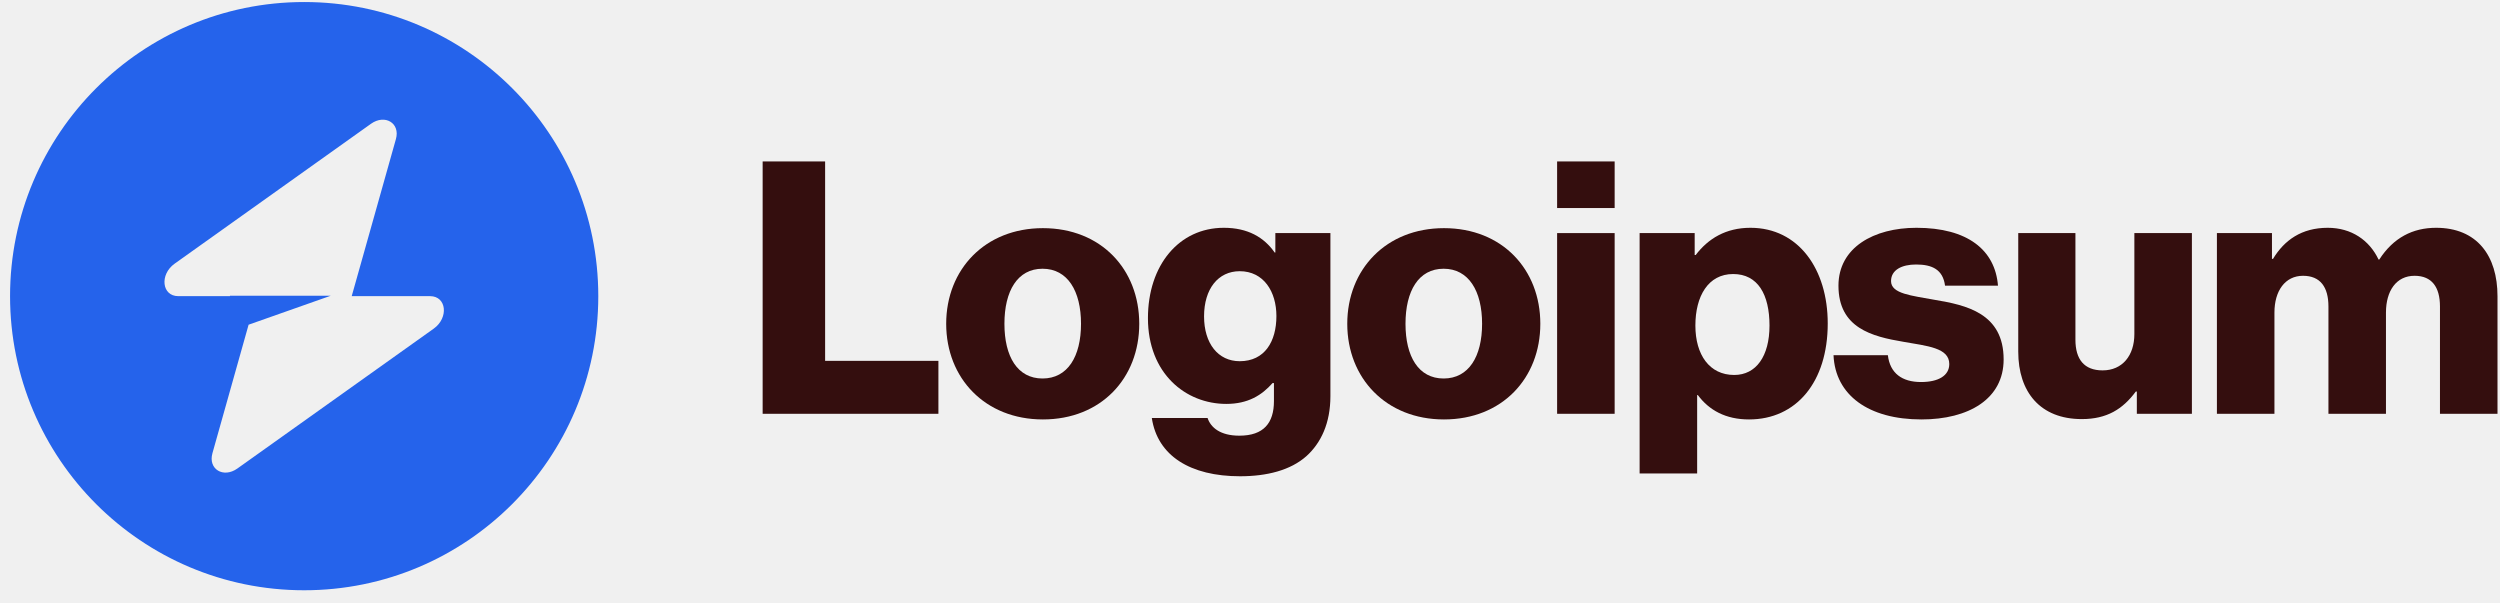
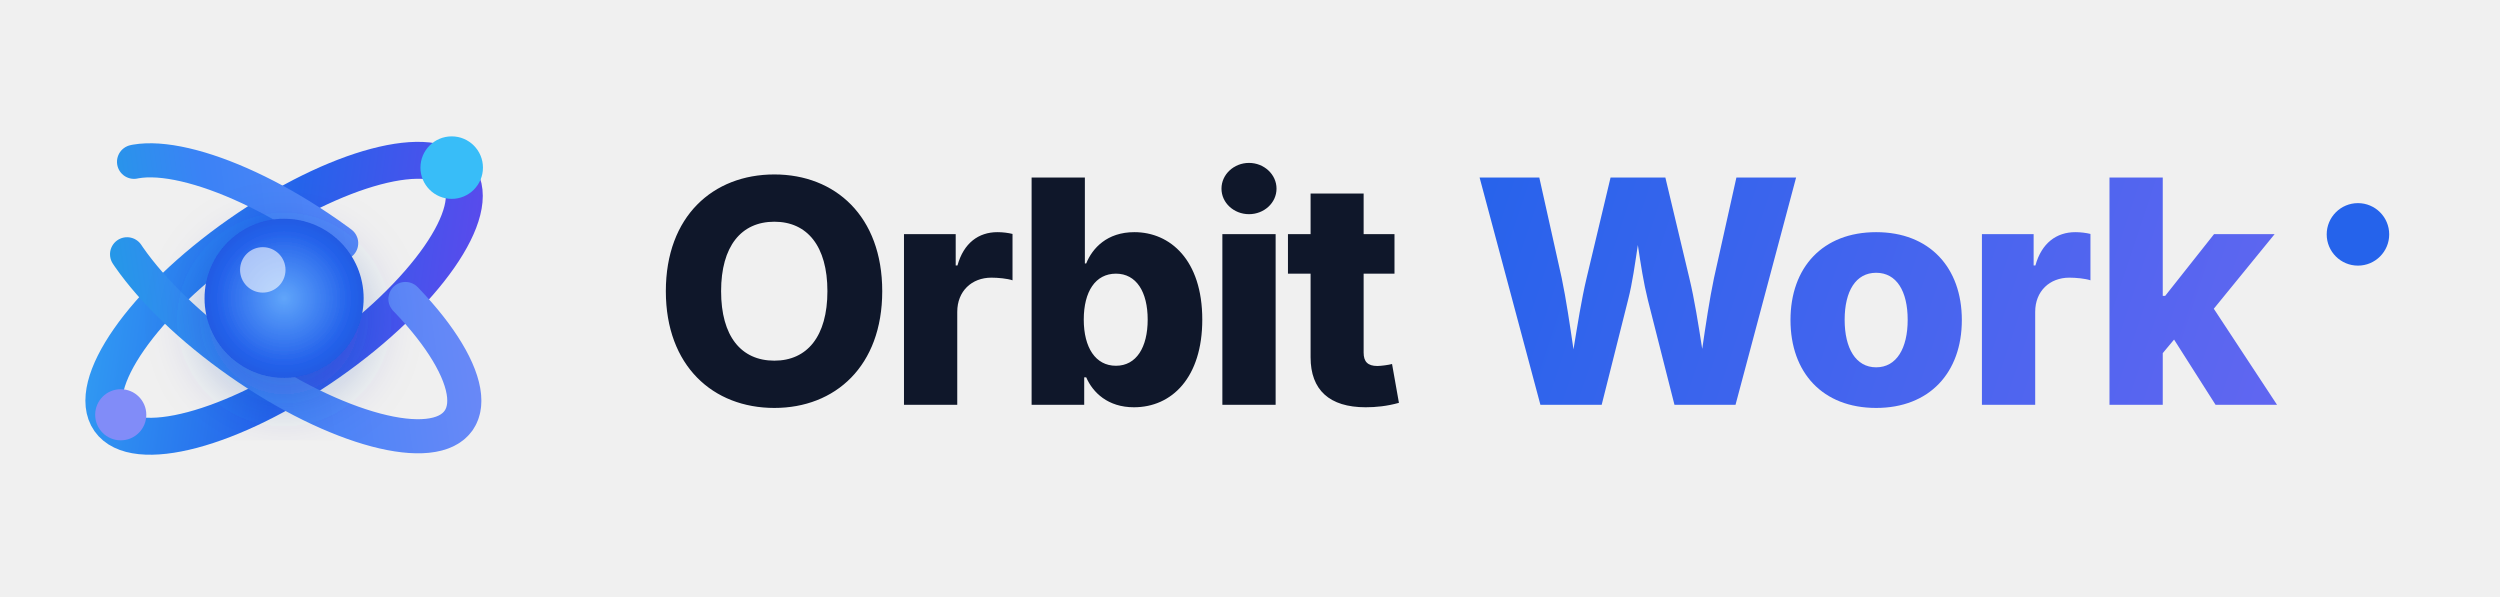
- <svg xmlns="http://www.w3.org/2000/svg" id="logo-54" width="170" height="41" viewBox="0 0 170 41" fill="none">
-   <path d="M51.86 28.138H63.812V24.538H56.108V10.978H51.86V28.138Z" class="cneutral" fill="#340E0E" />
-   <path d="M70.893 25.738C69.189 25.738 68.301 24.25 68.301 22.018C68.301 19.786 69.189 18.274 70.893 18.274C72.597 18.274 73.509 19.786 73.509 22.018C73.509 24.25 72.597 25.738 70.893 25.738ZM70.917 28.522C74.877 28.522 77.469 25.714 77.469 22.018C77.469 18.322 74.877 15.514 70.917 15.514C66.981 15.514 64.341 18.322 64.341 22.018C64.341 25.714 66.981 28.522 70.917 28.522Z" class="cneutral" fill="#340E0E" />
-   <path d="M84.324 32.386C86.148 32.386 87.756 31.978 88.836 31.018C89.82 30.13 90.468 28.786 90.468 26.938V15.85H86.724V17.17H86.676C85.956 16.138 84.852 15.49 83.22 15.49C80.172 15.49 78.06 18.034 78.06 21.634C78.06 25.402 80.628 27.466 83.388 27.466C84.876 27.466 85.812 26.866 86.532 26.05H86.628V27.274C86.628 28.762 85.932 29.626 84.276 29.626C82.98 29.626 82.332 29.074 82.116 28.426H78.324C78.708 30.994 80.94 32.386 84.324 32.386ZM84.3 24.562C82.836 24.562 81.876 23.362 81.876 21.514C81.876 19.642 82.836 18.442 84.3 18.442C85.932 18.442 86.796 19.834 86.796 21.49C86.796 23.218 86.004 24.562 84.3 24.562Z" class="cneutral" fill="#340E0E" />
-   <path d="M98.166 25.738C96.462 25.738 95.574 24.25 95.574 22.018C95.574 19.786 96.462 18.274 98.166 18.274C99.87 18.274 100.782 19.786 100.782 22.018C100.782 24.25 99.87 25.738 98.166 25.738ZM98.19 28.522C102.15 28.522 104.742 25.714 104.742 22.018C104.742 18.322 102.15 15.514 98.19 15.514C94.254 15.514 91.614 18.322 91.614 22.018C91.614 25.714 94.254 28.522 98.19 28.522Z" class="cneutral" fill="#340E0E" />
-   <path d="M105.884 28.138H109.796V15.85H105.884V28.138ZM105.884 14.146H109.796V10.978H105.884V14.146Z" class="cneutral" fill="#340E0E" />
-   <path d="M111.494 32.194H115.406V26.866H115.454C116.222 27.898 117.35 28.522 118.934 28.522C122.15 28.522 124.286 25.978 124.286 21.994C124.286 18.298 122.294 15.49 119.03 15.49C117.35 15.49 116.15 16.234 115.31 17.338H115.238V15.85H111.494V32.194ZM117.926 25.498C116.246 25.498 115.286 24.13 115.286 22.138C115.286 20.146 116.15 18.634 117.854 18.634C119.534 18.634 120.326 20.026 120.326 22.138C120.326 24.226 119.414 25.498 117.926 25.498Z" class="cneutral" fill="#340E0E" />
-   <path d="M130.655 28.522C133.871 28.522 136.247 27.13 136.247 24.442C136.247 21.298 133.703 20.746 131.543 20.386C129.983 20.098 128.591 19.978 128.591 19.114C128.591 18.346 129.335 17.986 130.295 17.986C131.375 17.986 132.119 18.322 132.263 19.426H135.863C135.671 17.002 133.799 15.49 130.319 15.49C127.415 15.49 125.015 16.834 125.015 19.426C125.015 22.306 127.295 22.882 129.431 23.242C131.063 23.53 132.551 23.65 132.551 24.754C132.551 25.546 131.807 25.978 130.631 25.978C129.335 25.978 128.519 25.378 128.375 24.154H124.679C124.799 26.866 127.055 28.522 130.655 28.522Z" class="cneutral" fill="#340E0E" />
-   <path d="M141.561 28.498C143.265 28.498 144.345 27.826 145.233 26.626H145.305V28.138H149.049V15.85H145.137V22.714C145.137 24.178 144.321 25.186 142.977 25.186C141.729 25.186 141.129 24.442 141.129 23.098V15.85H137.241V23.914C137.241 26.65 138.729 28.498 141.561 28.498Z" class="cneutral" fill="#340E0E" />
-   <path d="M150.75 28.138H154.662V21.25C154.662 19.786 155.382 18.754 156.606 18.754C157.782 18.754 158.334 19.522 158.334 20.842V28.138H162.246V21.25C162.246 19.786 162.942 18.754 164.19 18.754C165.366 18.754 165.918 19.522 165.918 20.842V28.138H169.83V20.146C169.83 17.386 168.438 15.49 165.654 15.49C164.07 15.49 162.75 16.162 161.79 17.65H161.742C161.118 16.33 159.894 15.49 158.286 15.49C156.51 15.49 155.334 16.33 154.566 17.602H154.494V15.85H150.75V28.138Z" class="cneutral" fill="#340E0E" />
-   <path fill-rule="evenodd" clip-rule="evenodd" d="M20.684 40.138C31.73 40.138 40.684 31.184 40.684 20.138C40.684 9.092 31.73 0.138 20.684 0.138C9.638 0.138 0.684 9.092 0.684 20.138C0.684 31.184 9.638 40.138 20.684 40.138ZM26.923 9.455C27.227 8.376 26.18 7.738 25.224 8.419L11.877 17.928C10.84 18.666 11.003 20.138 12.122 20.138L15.637 20.138V20.111H22.487L16.905 22.08L14.445 30.821C14.141 31.9 15.188 32.538 16.144 31.857L29.491 22.349C30.528 21.61 30.365 20.138 29.246 20.138L23.916 20.138L26.923 9.455Z" class="ccustom" fill="#2563eb" />
+ <svg xmlns="http://www.w3.org/2000/svg" viewBox="0 0 176 42" width="176" height="42" fill="none">
+   <defs>
+     <linearGradient id="ow-grad-primary" x1="4" y1="6" x2="36" y2="36" gradientUnits="userSpaceOnUse">
+       <stop offset="0%" stop-color="#38BDF8" />
+       <stop offset="50%" stop-color="#2563EB" />
+       <stop offset="100%" stop-color="#7C3AED" />
+     </linearGradient>
+     <linearGradient id="ow-grad-secondary" x1="36" y1="6" x2="4" y2="36" gradientUnits="userSpaceOnUse">
+       <stop offset="0%" stop-color="#818CF8" />
+       <stop offset="60%" stop-color="#3B82F6" />
+       <stop offset="100%" stop-color="#06B6D4" />
+     </linearGradient>
+     <radialGradient id="ow-grad-core" cx="20" cy="21" r="7" gradientUnits="userSpaceOnUse">
+       <stop offset="0%" stop-color="#60A5FA" />
+       <stop offset="65%" stop-color="#2563EB" />
+       <stop offset="100%" stop-color="#1D4ED8" />
+     </radialGradient>
+     <linearGradient id="ow-grad-text" x1="102" y1="12" x2="162" y2="32" gradientUnits="userSpaceOnUse">
+       <stop offset="0%" stop-color="#2563EB" />
+       <stop offset="100%" stop-color="#6366F1" />
+     </linearGradient>
+     <filter id="ow-shadow" x="10" y="11" width="20" height="20" filterUnits="userSpaceOnUse">
+       <feDropShadow dx="0" dy="1.5" stdDeviation="2" flood-color="#1E40AF" flood-opacity="0.3" />
+     </filter>
+   </defs>
+   <g id="orbit-mark">
+     <ellipse cx="20" cy="21" rx="15" ry="5.5" transform="rotate(-35 20 21)" stroke="url(#ow-grad-primary)" stroke-width="2.6" stroke-linecap="round" />
+     <ellipse cx="20" cy="21" rx="15" ry="5.5" transform="rotate(35 20 21)" stroke="url(#ow-grad-secondary)" stroke-width="2.4" stroke-dasharray="28 8 16 6" stroke-linecap="round" />
+     <circle cx="20" cy="21" r="5.6" fill="url(#ow-grad-core)" filter="url(#ow-shadow)" />
+     <circle cx="18.5" cy="19" r="1.6" fill="#FFFFFF" fill-opacity="0.6" />
+     <circle cx="31.8" cy="11.8" r="2.2" fill="#38BDF8" />
+     <circle cx="8.5" cy="29.2" r="1.8" fill="#818CF8" />
+   </g>
+   <g id="brand-text">
+     <text x="46" y="28.5" font-family="system-ui, -apple-system, BlinkMacSystemFont, 'Inter', 'Segoe UI', Roboto, sans-serif" font-size="22" font-weight="800" letter-spacing="-0.6px">
+       <tspan fill="#0F172A">Orbit</tspan>
+       <tspan fill="url(#ow-grad-text)" font-weight="800">Work</tspan>
+     </text>
+     <circle cx="166" cy="16.5" r="2.2" fill="#2563EB" />
+   </g>
</svg>
